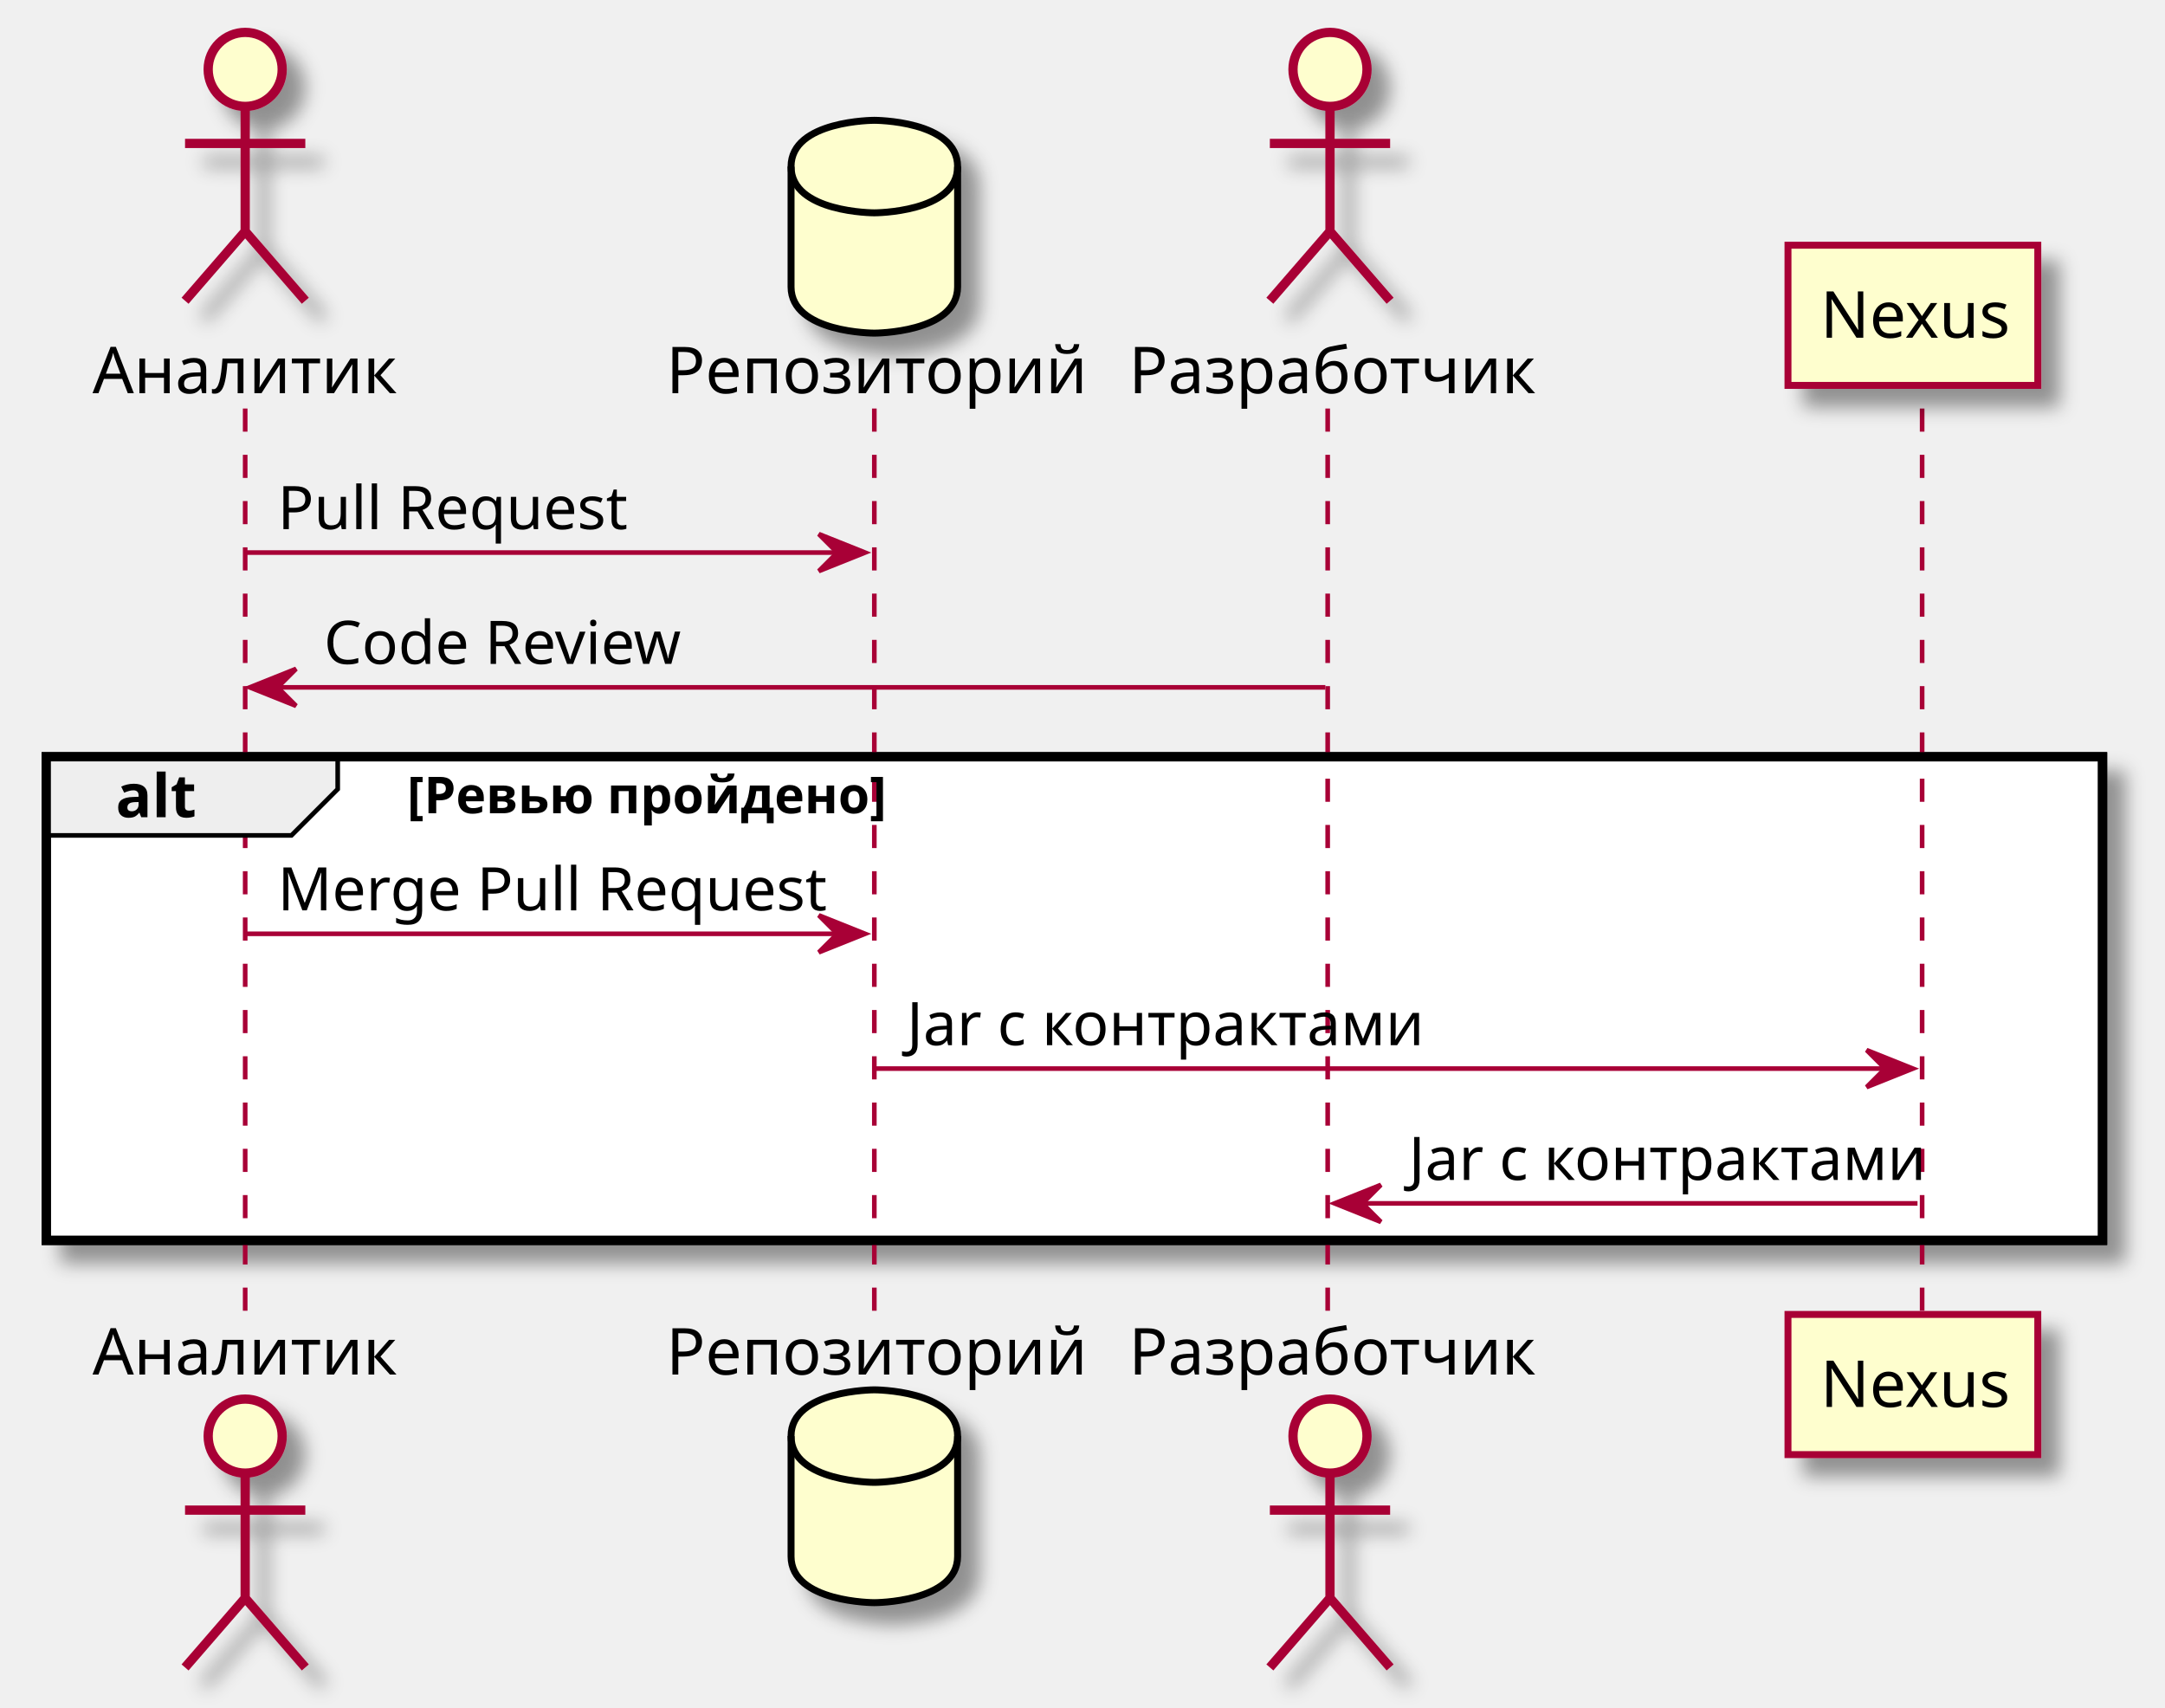
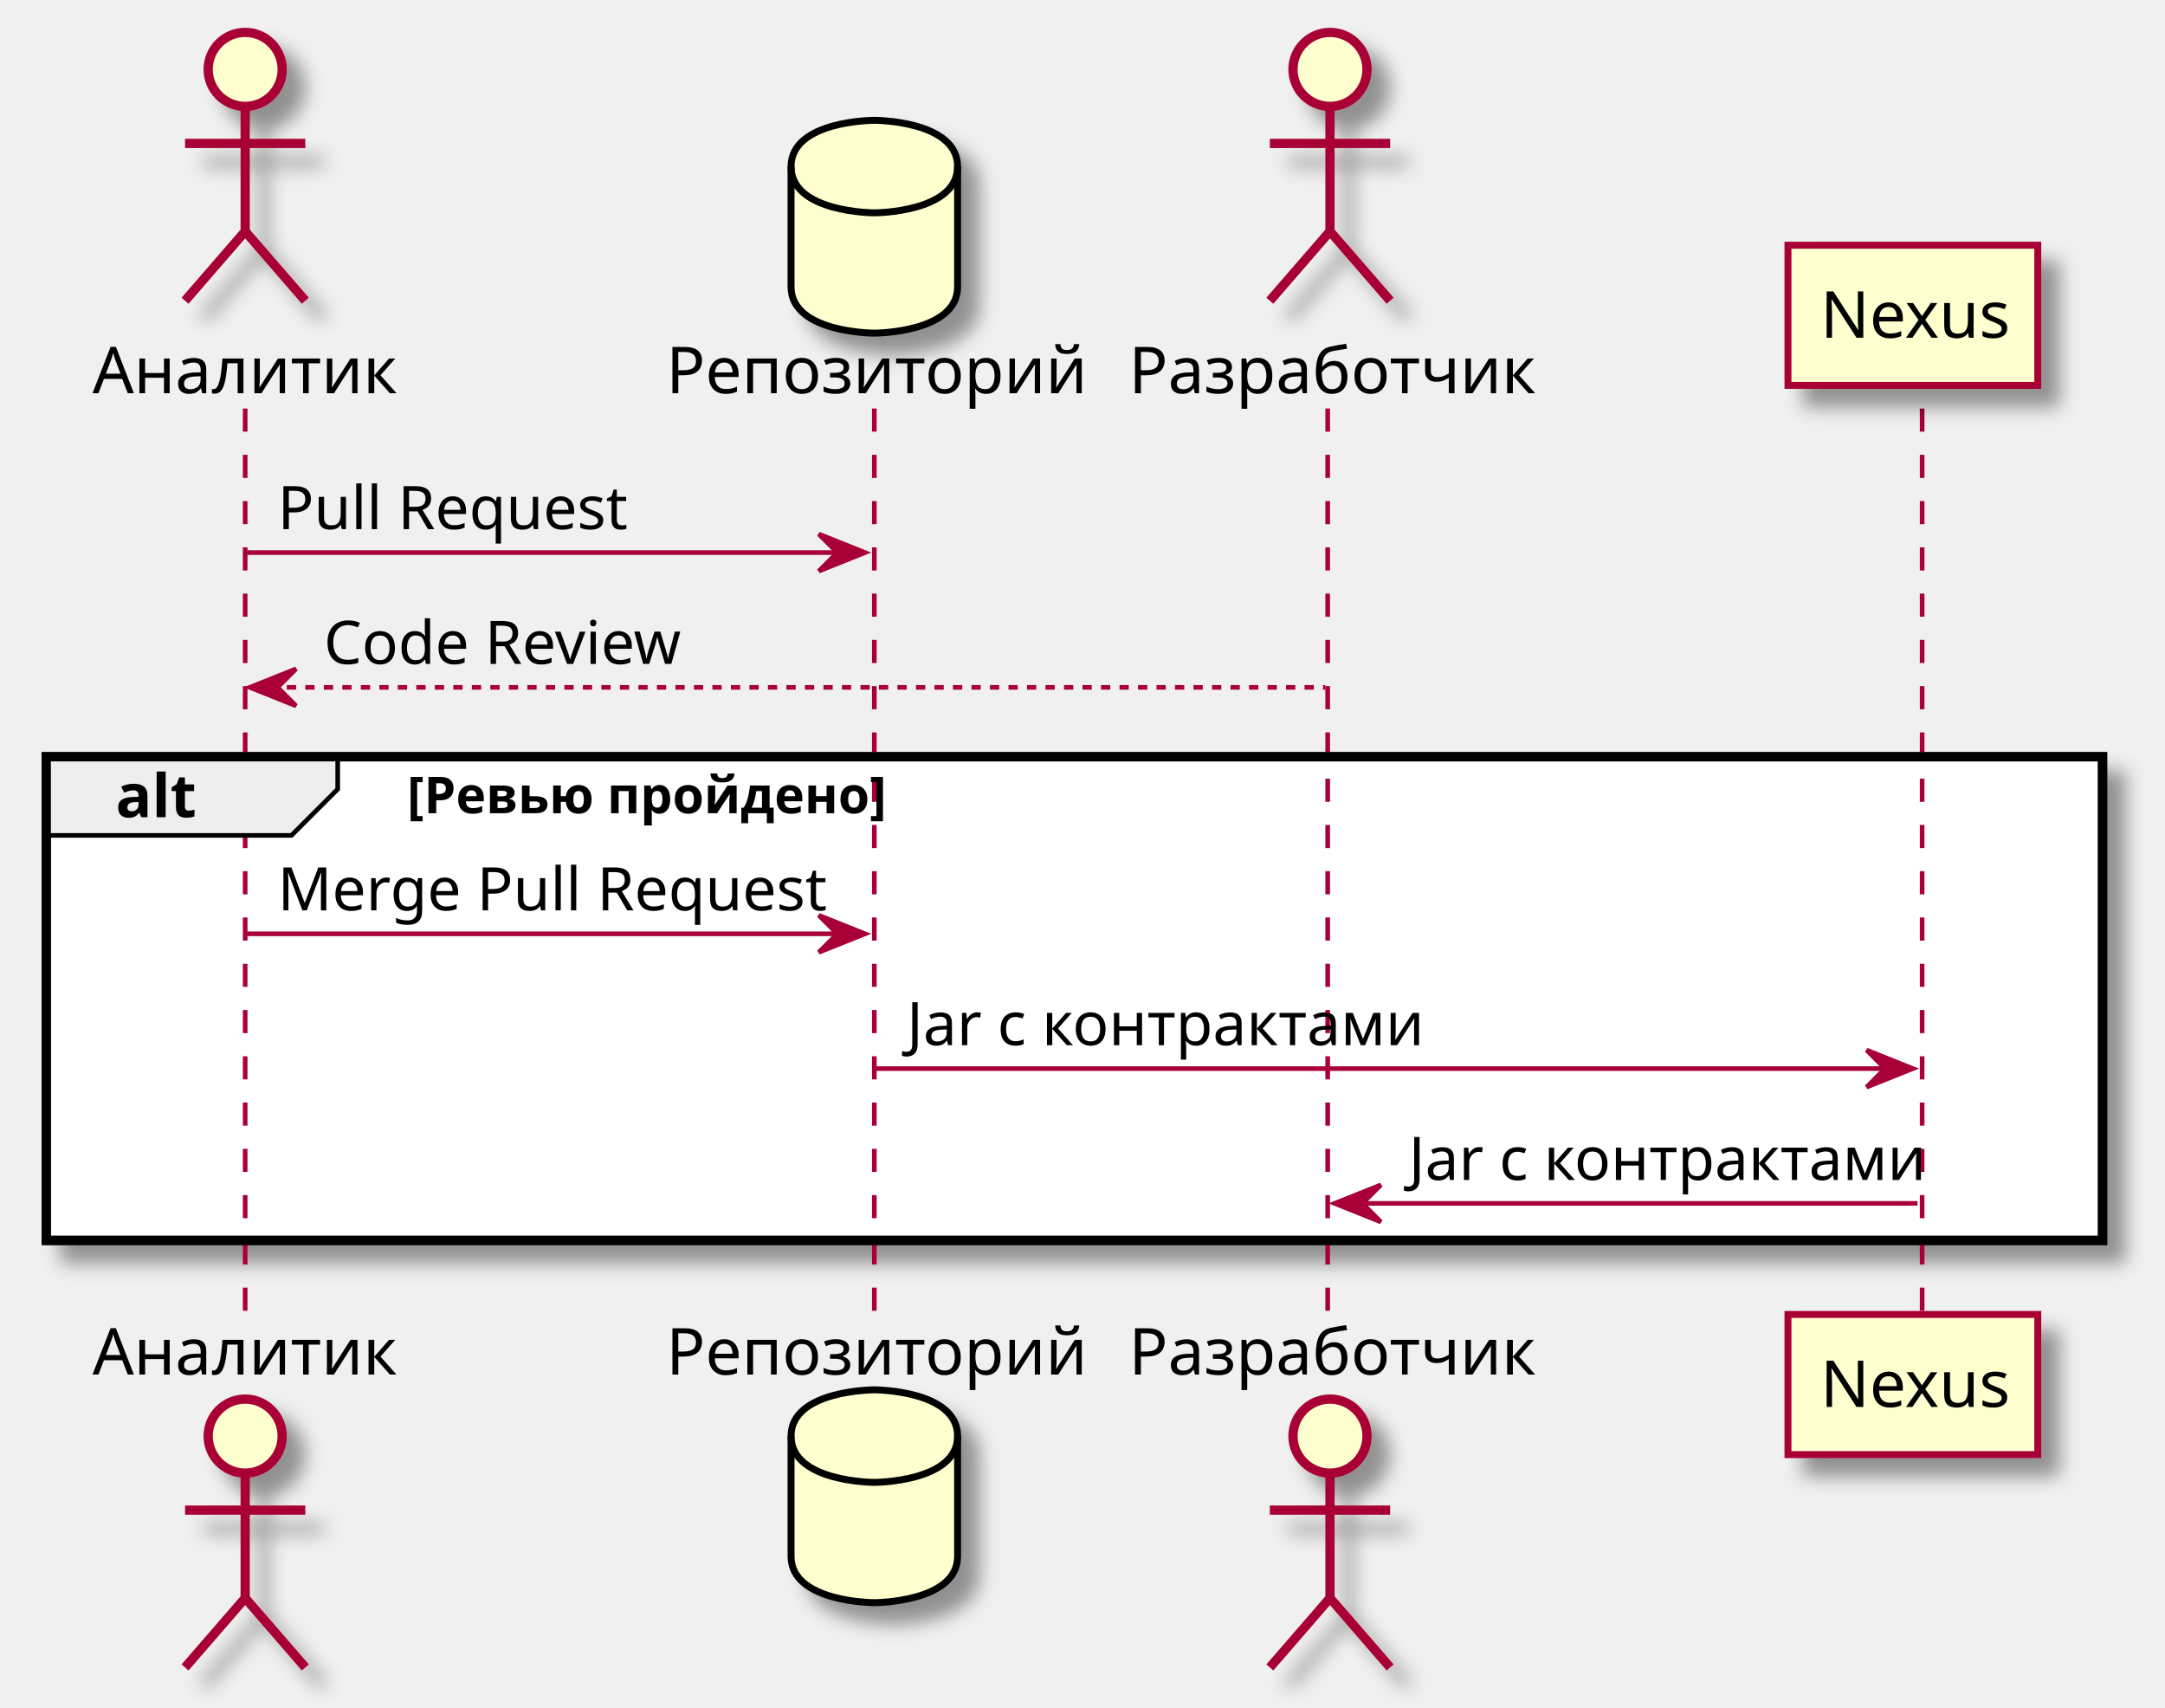
<svg xmlns="http://www.w3.org/2000/svg" contentScriptType="application/ecmascript" contentStyleType="text/css" height="369px" preserveAspectRatio="none" style="width:468px;height:369px;" version="1.1" viewBox="0 0 468 369" width="468px" zoomAndPan="magnify">
  <defs>
-     <filter height="300%" id="f1rne3nlhklo6l" width="300%" x="-1" y="-1">
+     <filter height="300%" id="fud45k01ygw7k" width="300%" x="-1" y="-1">
      <feGaussianBlur result="blurOut" stdDeviation="2.0" />
      <feColorMatrix in="blurOut" result="blurOut2" type="matrix" values="0 0 0 0 0 0 0 0 0 0 0 0 0 0 0 0 0 0 .4 0" />
      <feOffset dx="4.0" dy="4.0" in="blurOut2" result="blurOut3" />
      <feBlend in="SourceGraphic" in2="blurOut3" mode="normal" />
    </filter>
  </defs>
  <g>
-     <rect fill="#FFFFFF" filter="url(#f1rne3nlhklo6l)" height="104.531" style="stroke:#000000;stroke-width:2.0;" width="444.5" x="10" y="163.562" />
+     <rect fill="#FFFFFF" filter="url(#fud45k01ygw7k)" height="104.531" style="stroke:#000000;stroke-width:2.0;" width="444.5" x="10" y="163.562" />
    <line style="stroke:#A80036;stroke-width:1.0;stroke-dasharray:5.0,5.0;" x1="53" x2="53" y1="88.297" y2="285.094" />
    <line style="stroke:#A80036;stroke-width:1.0;stroke-dasharray:5.0,5.0;" x1="189" x2="189" y1="88.297" y2="285.094" />
    <line style="stroke:#A80036;stroke-width:1.0;stroke-dasharray:5.0,5.0;" x1="287" x2="287" y1="88.297" y2="285.094" />
    <line style="stroke:#A80036;stroke-width:1.0;stroke-dasharray:5.0,5.0;" x1="415.5" x2="415.5" y1="88.297" y2="285.094" />
    <text fill="#000000" font-family="sans-serif" font-size="14" lengthAdjust="spacingAndGlyphs" textLength="60" x="20" y="84.995">Аналитик</text>
-     <ellipse cx="53" cy="15" fill="#FEFECE" filter="url(#f1rne3nlhklo6l)" rx="8" ry="8" style="stroke:#A80036;stroke-width:2.0;" />
-     <path d="M53,23 L53,50 M40,31 L66,31 M53,50 L40,65 M53,50 L66,65 " fill="none" filter="url(#f1rne3nlhklo6l)" style="stroke:#A80036;stroke-width:2.0;" />
+     <ellipse cx="53" cy="15" fill="#FEFECE" filter="url(#fud45k01ygw7k)" rx="8" ry="8" style="stroke:#A80036;stroke-width:2.0;" />
+     <path d="M53,23 L53,50 M40,31 L66,31 M53,50 L40,65 M53,50 L66,65 " fill="none" filter="url(#fud45k01ygw7k)" style="stroke:#A80036;stroke-width:2.0;" />
    <text fill="#000000" font-family="sans-serif" font-size="14" lengthAdjust="spacingAndGlyphs" textLength="60" x="20" y="297.089">Аналитик</text>
-     <ellipse cx="53" cy="310.391" fill="#FEFECE" filter="url(#f1rne3nlhklo6l)" rx="8" ry="8" style="stroke:#A80036;stroke-width:2.0;" />
-     <path d="M53,318.391 L53,345.391 M40,326.391 L66,326.391 M53,345.391 L40,360.391 M53,345.391 L66,360.391 " fill="none" filter="url(#f1rne3nlhklo6l)" style="stroke:#A80036;stroke-width:2.0;" />
+     <ellipse cx="53" cy="310.391" fill="#FEFECE" filter="url(#fud45k01ygw7k)" rx="8" ry="8" style="stroke:#A80036;stroke-width:2.0;" />
+     <path d="M53,318.391 L53,345.391 M40,326.391 L66,326.391 M53,345.391 L40,360.391 M53,345.391 L66,360.391 " fill="none" filter="url(#fud45k01ygw7k)" style="stroke:#A80036;stroke-width:2.0;" />
    <text fill="#000000" font-family="sans-serif" font-size="14" lengthAdjust="spacingAndGlyphs" textLength="84" x="144" y="84.995">Репозиторий</text>
-     <path d="M171,36 C171,26 189,26 189,26 C189,26 207,26 207,36 L207,62 C207,72 189,72 189,72 C189,72 171,72 171,62 L171,36 " fill="#FEFECE" filter="url(#f1rne3nlhklo6l)" style="stroke:#000000;stroke-width:1.5;" />
+     <path d="M171,36 C171,26 189,26 189,26 C189,26 207,26 207,36 L207,62 C207,72 189,72 189,72 C189,72 171,72 171,62 L171,36 " fill="#FEFECE" filter="url(#fud45k01ygw7k)" style="stroke:#000000;stroke-width:1.5;" />
    <path d="M171,36 C171,46 189,46 189,46 C189,46 207,46 207,36 " fill="none" style="stroke:#000000;stroke-width:1.5;" />
    <text fill="#000000" font-family="sans-serif" font-size="14" lengthAdjust="spacingAndGlyphs" textLength="84" x="144" y="297.089">Репозиторий</text>
-     <path d="M171,310.391 C171,300.391 189,300.391 189,300.391 C189,300.391 207,300.391 207,310.391 L207,336.391 C207,346.391 189,346.391 189,346.391 C189,346.391 171,346.391 171,336.391 L171,310.391 " fill="#FEFECE" filter="url(#f1rne3nlhklo6l)" style="stroke:#000000;stroke-width:1.5;" />
+     <path d="M171,310.391 C171,300.391 189,300.391 189,300.391 C189,300.391 207,300.391 207,310.391 L207,336.391 C207,346.391 189,346.391 189,346.391 C189,346.391 171,346.391 171,336.391 L171,310.391 " fill="#FEFECE" filter="url(#fud45k01ygw7k)" style="stroke:#000000;stroke-width:1.5;" />
    <path d="M171,310.391 C171,320.391 189,320.391 189,320.391 C189,320.391 207,320.391 207,310.391 " fill="none" style="stroke:#000000;stroke-width:1.5;" />
    <text fill="#000000" font-family="sans-serif" font-size="14" lengthAdjust="spacingAndGlyphs" textLength="81" x="244" y="84.995">Разработчик</text>
-     <ellipse cx="287.5" cy="15" fill="#FEFECE" filter="url(#f1rne3nlhklo6l)" rx="8" ry="8" style="stroke:#A80036;stroke-width:2.0;" />
-     <path d="M287.5,23 L287.5,50 M274.5,31 L300.5,31 M287.5,50 L274.5,65 M287.5,50 L300.5,65 " fill="none" filter="url(#f1rne3nlhklo6l)" style="stroke:#A80036;stroke-width:2.0;" />
+     <ellipse cx="287.5" cy="15" fill="#FEFECE" filter="url(#fud45k01ygw7k)" rx="8" ry="8" style="stroke:#A80036;stroke-width:2.0;" />
+     <path d="M287.5,23 L287.5,50 M274.5,31 L300.5,31 M287.5,50 L274.5,65 M287.5,50 L300.5,65 " fill="none" filter="url(#fud45k01ygw7k)" style="stroke:#A80036;stroke-width:2.0;" />
    <text fill="#000000" font-family="sans-serif" font-size="14" lengthAdjust="spacingAndGlyphs" textLength="81" x="244" y="297.089">Разработчик</text>
-     <ellipse cx="287.5" cy="310.391" fill="#FEFECE" filter="url(#f1rne3nlhklo6l)" rx="8" ry="8" style="stroke:#A80036;stroke-width:2.0;" />
-     <path d="M287.5,318.391 L287.5,345.391 M274.5,326.391 L300.5,326.391 M287.5,345.391 L274.5,360.391 M287.5,345.391 L300.5,360.391 " fill="none" filter="url(#f1rne3nlhklo6l)" style="stroke:#A80036;stroke-width:2.0;" />
-     <rect fill="#FEFECE" filter="url(#f1rne3nlhklo6l)" height="30.297" style="stroke:#A80036;stroke-width:1.5;" width="54" x="386.5" y="53" />
+     <ellipse cx="287.5" cy="310.391" fill="#FEFECE" filter="url(#fud45k01ygw7k)" rx="8" ry="8" style="stroke:#A80036;stroke-width:2.0;" />
+     <path d="M287.5,318.391 L287.5,345.391 M274.5,326.391 L300.5,326.391 M287.5,345.391 L274.5,360.391 M287.5,345.391 L300.5,360.391 " fill="none" filter="url(#fud45k01ygw7k)" style="stroke:#A80036;stroke-width:2.0;" />
+     <rect fill="#FEFECE" filter="url(#fud45k01ygw7k)" height="30.297" style="stroke:#A80036;stroke-width:1.5;" width="54" x="386.5" y="53" />
    <text fill="#000000" font-family="sans-serif" font-size="14" lengthAdjust="spacingAndGlyphs" textLength="40" x="393.5" y="72.995">Nexus</text>
-     <rect fill="#FEFECE" filter="url(#f1rne3nlhklo6l)" height="30.297" style="stroke:#A80036;stroke-width:1.5;" width="54" x="386.5" y="284.094" />
+     <rect fill="#FEFECE" filter="url(#fud45k01ygw7k)" height="30.297" style="stroke:#A80036;stroke-width:1.5;" width="54" x="386.5" y="284.094" />
    <text fill="#000000" font-family="sans-serif" font-size="14" lengthAdjust="spacingAndGlyphs" textLength="40" x="393.5" y="304.089">Nexus</text>
    <polygon fill="#A80036" points="177,115.43,187,119.43,177,123.43,181,119.43" style="stroke:#A80036;stroke-width:1.0;" />
    <line style="stroke:#A80036;stroke-width:1.0;" x1="53" x2="183" y1="119.43" y2="119.43" />
    <text fill="#000000" font-family="sans-serif" font-size="13" lengthAdjust="spacingAndGlyphs" textLength="72" x="60" y="114.364">Pull Request</text>
    <polygon fill="#A80036" points="64,144.562,54,148.562,64,152.562,60,148.562" style="stroke:#A80036;stroke-width:1.0;" />
-     <line style="stroke:#A80036;stroke-width:1.0;" x1="58" x2="286.5" y1="148.562" y2="148.562" />
+     <line style="stroke:#A80036;stroke-width:1.0;stroke-dasharray:2.0,2.0;" x1="58" x2="286.5" y1="148.562" y2="148.562" />
    <text fill="#000000" font-family="sans-serif" font-size="13" lengthAdjust="spacingAndGlyphs" textLength="75" x="70" y="143.497">Code Review</text>
    <path d="M10,163.562 L73,163.562 L73,170.562 L63,180.562 L10,180.562 L10,163.562 " fill="#EEEEEE" style="stroke:#000000;stroke-width:1.0;" />
    <rect fill="none" height="104.531" style="stroke:#000000;stroke-width:2.0;" width="444.5" x="10" y="163.562" />
    <text fill="#000000" font-family="sans-serif" font-size="13" font-weight="bold" lengthAdjust="spacingAndGlyphs" textLength="18" x="25" y="176.629">alt</text>
    <text fill="#000000" font-family="sans-serif" font-size="11" font-weight="bold" lengthAdjust="spacingAndGlyphs" textLength="103" x="88" y="175.773">[Ревью пройдено]</text>
    <polygon fill="#A80036" points="177,197.828,187,201.828,177,205.828,181,201.828" style="stroke:#A80036;stroke-width:1.0;" />
    <line style="stroke:#A80036;stroke-width:1.0;" x1="53" x2="183" y1="201.828" y2="201.828" />
    <text fill="#000000" font-family="sans-serif" font-size="13" lengthAdjust="spacingAndGlyphs" textLength="112" x="60" y="196.762">Merge Pull Request</text>
    <polygon fill="#A80036" points="403.5,226.961,413.5,230.961,403.5,234.961,407.5,230.961" style="stroke:#A80036;stroke-width:1.0;" />
    <line style="stroke:#A80036;stroke-width:1.0;" x1="189" x2="409.5" y1="230.961" y2="230.961" />
    <text fill="#000000" font-family="sans-serif" font-size="13" lengthAdjust="spacingAndGlyphs" textLength="104" x="196" y="225.895">Jar с контрактами</text>
    <polygon fill="#A80036" points="298.5,256.094,288.5,260.094,298.5,264.094,294.5,260.094" style="stroke:#A80036;stroke-width:1.0;" />
    <line style="stroke:#A80036;stroke-width:1.0;" x1="292.5" x2="414.5" y1="260.094" y2="260.094" />
    <text fill="#000000" font-family="sans-serif" font-size="13" lengthAdjust="spacingAndGlyphs" textLength="104" x="304.5" y="255.028">Jar с контрактами</text>
  </g>
</svg>
